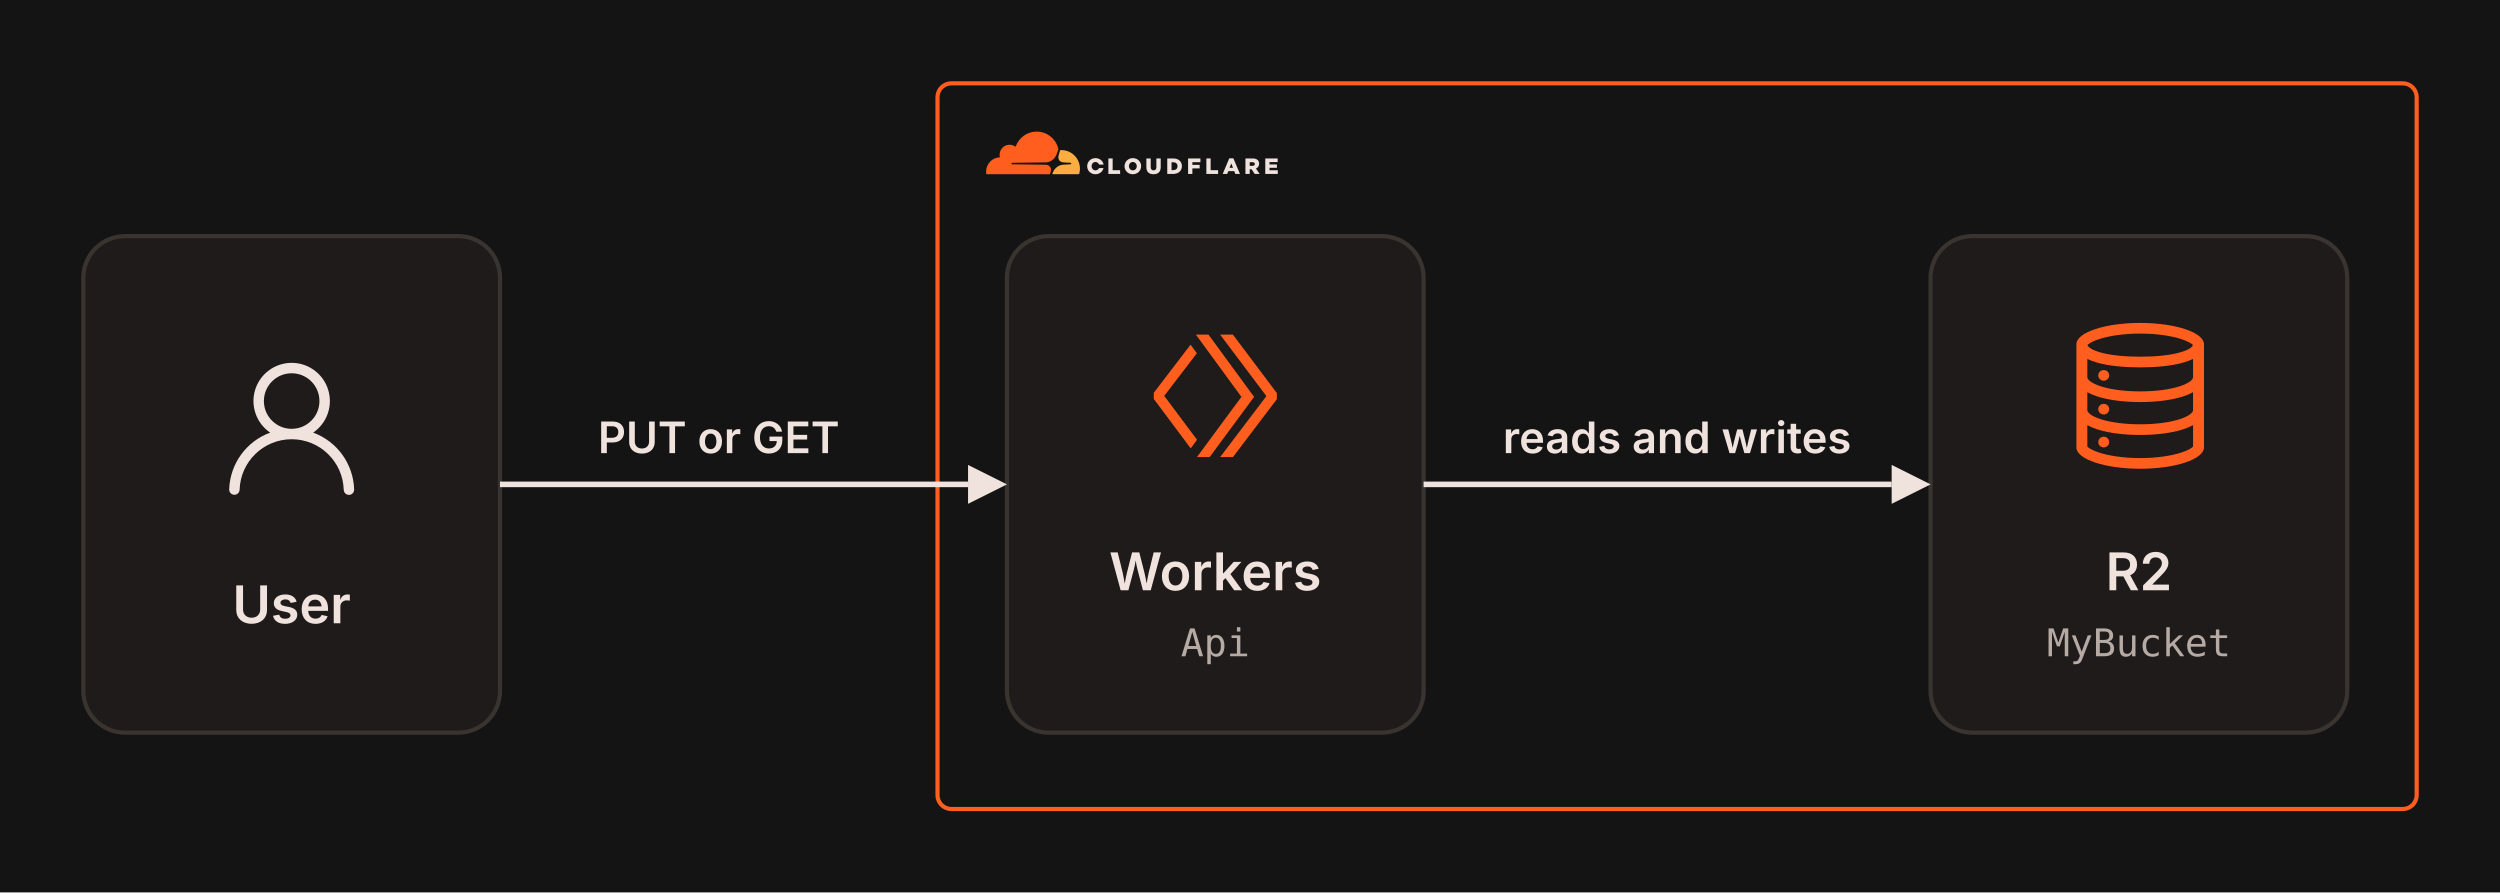
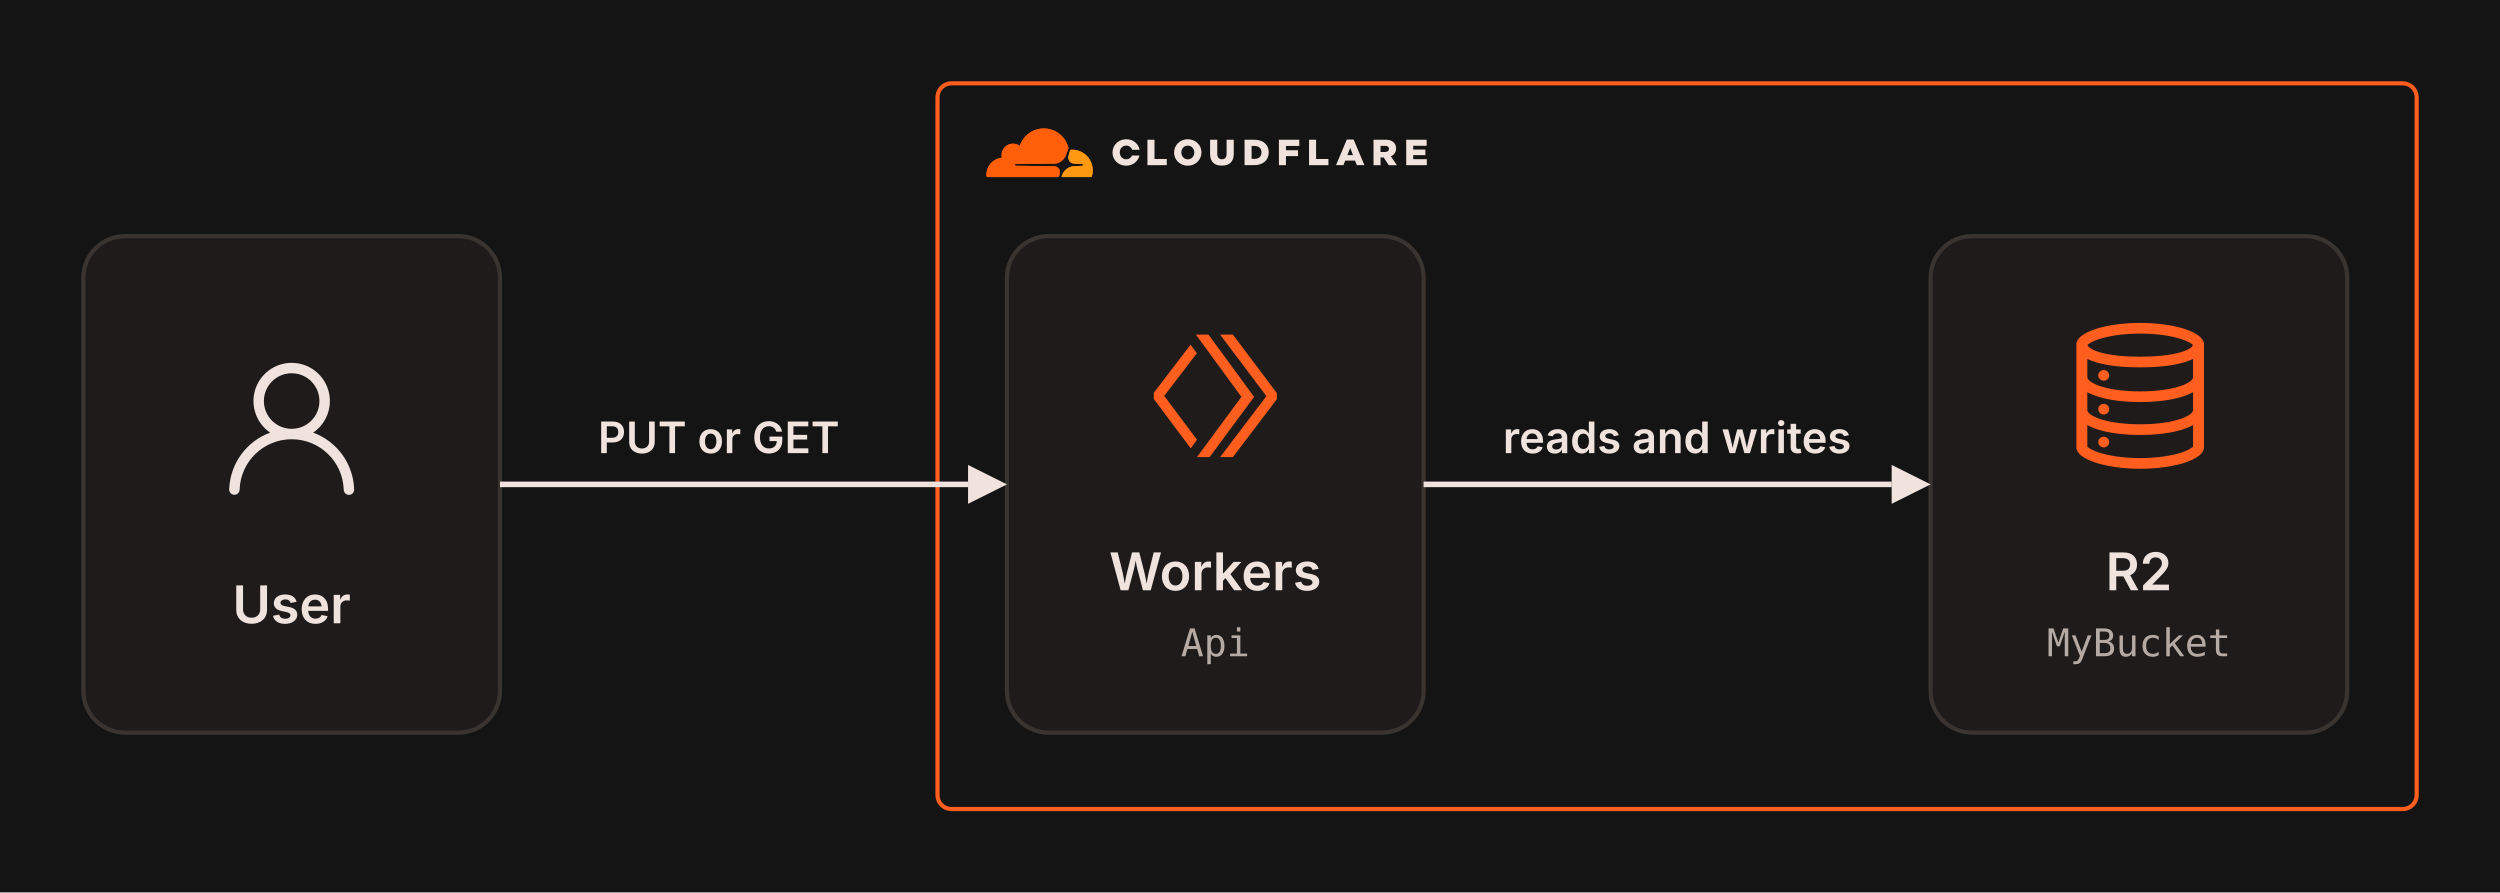
<svg xmlns="http://www.w3.org/2000/svg" width="720" height="257" viewBox="16.0 -4.0 720.0 257.0" style="background:#151414" role="img">
  <defs>
    <marker id="ar-66c581" viewBox="0 0 10 10" refX="0" refY="5" markerWidth="7" markerHeight="7" orient="auto-start-reverse">
      <path d="M0 0 10 5 0 10z" fill="#F0E3DE" />
    </marker>
    <marker id="ok-66c581" viewBox="0 0 10 10" refX="0" refY="5" markerWidth="7" markerHeight="7" orient="auto-start-reverse">
      <path d="M0 0 10 5 0 10z" fill="#5FC98F" />
    </marker>
  </defs>
  <rect x="16.0" y="-4.0" width="720.0" height="257.0" fill="#151414" />
  <rect x="286.0" y="20.0" width="426.0" height="209.0" rx="4" fill="none" stroke="#FF5E1F" stroke-width="1.2" />
-   <g transform="translate(300.0,33.9) scale(0.36221) translate(-0.09,-3.013)">
-     <g clip-path="url(#cf-a)">
-       <path d="m51.027 36.435.378-1.33c.459-1.573.288-3.038-.477-4.105-.702-.986-1.872-1.564-3.294-1.637l-26.907-.343a.526.526 0 0 1-.423-.226.544.544 0 0 1-.054-.489c.09-.262.35-.47.62-.479l27.151-.343c3.222-.145 6.705-2.776 7.929-5.977l1.547-4.07a.895.895 0 0 0 .063-.343c0-.064-.009-.127-.018-.19-1.745-7.948-8.81-13.89-17.242-13.89-7.775 0-14.38 5.046-16.747 12.054a7.947 7.947 0 0 0-5.589-1.555c-3.734.37-6.731 3.39-7.1 7.143a7.996 7.996 0 0 0 .207 2.795C4.978 23.63.09 28.649.09 34.807c0 .56.046 1.103.118 1.646a.525.525 0 0 0 .522.452l49.666.009h.018a.663.663 0 0 0 .612-.48Z" fill="#FF5E1F" />
-       <path d="M59.99 17.736c-.251 0-.495.01-.746.018a.248.248 0 0 0-.117.027.433.433 0 0 0-.27.29l-1.062 3.671c-.46 1.573-.288 3.038.477 4.105.702.986 1.872 1.565 3.293 1.637l5.733.344c.17.009.315.09.405.226a.546.546 0 0 1 .063.488c-.09.262-.351.47-.621.48l-5.958.343c-3.23.154-6.722 2.776-7.946 5.977l-.432 1.13a.32.32 0 0 0 .28.434h20.527a.56.56 0 0 0 .53-.398c.36-1.275.55-2.613.55-4.005 0-8.148-6.588-14.767-14.706-14.767Z" fill="#FBAD41" />
-       <path d="M97.309 24.363h3.392v9.323h5.94v2.984h-9.332V24.363ZM110.16 30.55v-.037c0-3.535 2.835-6.402 6.614-6.402 3.781 0 6.579 2.83 6.579 6.366v.036c0 3.536-2.834 6.402-6.614 6.402s-6.579-2.83-6.579-6.365Zm9.728 0v-.037c0-1.772-1.277-3.327-3.149-3.327-1.854 0-3.096 1.51-3.096 3.291v.036c0 1.773 1.278 3.328 3.131 3.328 1.873 0 3.114-1.51 3.114-3.291ZM127.51 31.272v-6.909h3.446v6.845c0 1.773.891 2.623 2.259 2.623 1.367 0 2.259-.805 2.259-2.532v-6.927h3.446V31.2c0 3.979-2.258 5.715-5.741 5.715-3.483-.018-5.669-1.79-5.669-5.642ZM144.123 24.363h4.724c4.375 0 6.912 2.532 6.912 6.086v.036c0 3.554-2.574 6.194-6.984 6.194h-4.652V24.363Zm4.779 9.287c2.033 0 3.375-1.121 3.375-3.11v-.037c0-1.971-1.35-3.11-3.375-3.11h-1.386v6.257h1.386ZM160.689 24.363h9.81v2.984h-6.407v2.098h5.795v2.83h-5.795v4.395h-3.403V24.363ZM175.225 24.363h3.392v9.323h5.931v2.984h-9.323V24.363ZM193.429 24.273h3.276l5.219 12.398h-3.645l-.891-2.198h-4.724l-.873 2.198h-3.572l5.21-12.398Zm2.97 7.542-1.368-3.5-1.386 3.5h2.754ZM206.289 24.363h5.796c1.871 0 3.168.498 3.987 1.338.719.706 1.088 1.655 1.088 2.867v.036c0 1.881-.999 3.129-2.519 3.78l2.924 4.295h-3.923l-2.467-3.725h-1.493v3.725h-3.393V24.363Zm5.633 5.905c1.152 0 1.819-.56 1.819-1.456v-.036c0-.968-.703-1.456-1.836-1.456h-2.223v2.957h2.24v-.009ZM222.057 24.363h9.853v2.903h-6.488v1.863h5.876v2.685h-5.876v1.953H232v2.903h-9.943V24.363ZM89.875 31.996c-.477 1.076-1.476 1.845-2.808 1.845-1.853 0-3.131-1.546-3.131-3.328v-.036c0-1.772 1.242-3.291 3.095-3.291 1.395 0 2.466.868 2.916 2.043h3.582c-.576-2.93-3.132-5.118-6.462-5.118-3.78 0-6.614 2.867-6.614 6.402v.037c0 3.535 2.799 6.366 6.578 6.366 3.231 0 5.76-2.107 6.426-4.929h-3.582v.01Z" fill="#F0E3DE" />
+   <g transform="translate(300.0,33.0) scale(0.4667)" fill="#FF5E1F">
+     <g clip-path="url(#dfd27f-cf-logo-clip0_746_2)">
+       <path fill="#ff9910" d="M53.12 13.125c6.997 0 12.668 5.708 12.668 12.75 0 1.255-.18 2.468-.516 3.614a.72.72 0 0 1-.694.511H46.953a.375.375 0 0 1-.348-.51l.337-.882c1.076-2.833 4.146-5.154 6.987-5.29l5.384-.277a.543.543 0 0 0 .514-.544.543.543 0 0 0-.51-.544l-5.056-.299c-2.718-.14-4.046-2.56-3.315-5.081l.842-2.902a.72.72 0 0 1 .646-.527q.34-.02.686-.019" />
+       <path fill="#ff5f08" d="M35.609 0c7.295 0 13.424 5.025 15.157 11.824.073.285.05.586-.054.862l-1.388 3.677c-1.076 2.833-3.842 5.29-6.97 5.29l-24.105.278a.533.533 0 0 0-.525.535c0 .293.234.531.524.535l23.765.316c2.724 0 4.046 2.56 3.316 5.081l-.307 1.061a.75.75 0 0 1-.716.541H.964a.71.71 0 0 1-.718-.646 11 11 0 0 1-.034-.854c0-5.476 4.166-9.973 9.482-10.456a7.2 7.2 0 0 1-.167-1.544c0-3.935 3.17-7.125 7.08-7.125 1.555 0 2.994.506 4.162 1.362C22.849 4.497 28.707 0 35.609 0" />
+       <path fill="#ff9910" d="M53.12 13.125c6.997 0 12.668 5.708 12.668 12.75 0 1.255-.18 2.468-.516 3.614a.72.72 0 0 1-.694.511H46.953a.375.375 0 0 1-.348-.51l.337-.882c1.076-2.833 4.146-5.154 6.987-5.29l5.384-.277a.543.543 0 0 0 .514-.544.543.543 0 0 0-.51-.544l-5.056-.299c-2.718-.14-4.046-2.56-3.315-5.081l.842-2.902a.72.72 0 0 1 .646-.527q.34-.02.686-.019" />
+       <path fill="#ff5f08" d="M35.609 0c7.295 0 13.424 5.025 15.157 11.824.073.285.05.586-.054.862l-1.388 3.677c-1.076 2.833-3.842 5.29-6.97 5.29l-24.105.278a.533.533 0 0 0-.525.535c0 .293.234.531.524.535l23.765.316c2.724 0 4.046 2.56 3.316 5.081l-.307 1.061a.75.75 0 0 1-.716.541H.964a.71.71 0 0 1-.718-.646 11 11 0 0 1-.034-.854c0-5.476 4.166-9.973 9.482-10.456a7.2 7.2 0 0 1-.167-1.544c0-3.935 3.17-7.125 7.08-7.125 1.555 0 2.994.506 4.162 1.362C22.849 4.497 28.707 0 35.609 0" />
    </g>
    <defs>
-       <clipPath id="cf-a">
-         <path d="M.092 2H232v35.929H.092z" fill="none" />
+       <clipPath id="dfd27f-cf-logo-clip0_746_2">
+         <path fill="#fff" d="M0 0h66v30H0z" />
      </clipPath>
    </defs>
+   </g>
+   <g transform="translate(336.4,36.1) scale(0.1305)" fill="#F0E3DE">
+     <path d="M77.102 1.1H92.701V43.6H119.802V57.2H77.102V1.1Z" fill="#F0E3DE" />
+     <path d="M135.898 29.3V29.2C135.898 13.1 148.898 0 166.198 0C183.498 0 196.298 12.9 196.298 29V29.2C196.298 45.3 183.298 58.4 165.998 58.4C148.798 58.3 135.898 45.4 135.898 29.3ZM180.498 29.3V29.2C180.498 21.1 174.698 14.1 166.098 14.1C157.598 14.1 151.898 21 151.898 29.1V29.3C151.898 37.4 157.698 44.4 166.198 44.4C174.798 44.3 180.498 37.4 180.498 29.3Z" fill="#F0E3DE" />
+     <path d="M215.398 32.6V1.1H231.198V32.3C231.198 40.4 235.298 44.2 241.498 44.2C247.698 44.2 251.798 40.5 251.798 32.7V1.1H267.598V32.2C267.598 50.3 257.298 58.2 241.298 58.2C225.398 58.3 215.398 50.2 215.398 32.6Z" fill="#F0E3DE" />
+     <path d="M291.398 1.1H313.098C333.098 1.1 344.798 12.6 344.798 28.8V29C344.798 45.2 332.998 57.2 312.798 57.2H291.498L291.398 1.1ZM313.298 43.4C322.598 43.4 328.798 38.3 328.798 29.2V29C328.798 20 322.598 14.8 313.298 14.8H306.998V43.3L313.298 43.4Z" fill="#F0E3DE" />
+     <path d="M367.297 1.1H412.197V14.8H382.797V24.3H409.397V37.2H382.797V57.2H367.297V1.1Z" fill="#F0E3DE" />
+     <path d="M433.797 1.1H449.297V43.6H476.497V57.2H433.797V1.1Z" fill="#F0E3DE" />
+     <path d="M517.097 0.699H532.097L555.997 57.199H539.297L535.197 47.199H513.597L509.597 57.199H493.297L517.097 0.699ZM530.797 35.099L524.597 19.199L518.297 35.099H530.797Z" fill="#F0E3DE" />
+     <path d="M576 1.1H602.5C611.1 1.1 617 3.3 620.8 7.2C624.1 10.4 625.8 14.7 625.8 20.3V20.5C625.8 29.1 621.2 34.8 614.3 37.7L627.7 57.3H609.7L598.4 40.3H591.6V57.3H576.1L576 1.1ZM601.8 28.1C607.1 28.1 610.1 25.5 610.1 21.5V21.2C610.1 16.8 606.9 14.6 601.7 14.6H591.5V28.1H601.8Z" fill="#F0E3DE" />
+     <path d="M648.203 1.1H693.303V14.4H663.603V22.8H690.503V35.1H663.603V44H693.703V57.2H648.203V1.1Z" fill="#F0E3DE" />
+     <path d="M43.1 35.9C40.9 40.8 36.3 44.3 30.3 44.3C21.8 44.3 16 37.2 16 29.2V29C16 20.9 21.7 14 30.2 14C36.6 14 41.5 17.9 43.5 23.3H59.9C57.3 9.9 45.5 0 30.3 0C13 0 0 13.1 0 29.2V29.4C0 45.5 12.8 58.4 30.1 58.4C44.9 58.4 56.5 48.8 59.5 36L43.1 35.9Z" fill="#F0E3DE" />
  </g>
  <rect x="40.0" y="64.0" width="120.0" height="143.0" rx="12" fill="#1E1B1A" stroke="#3A3431" stroke-width="1.2" />
  <g transform="translate(76.0,95.5) scale(2)" fill="#F0E3DE">
    <path d="M12 2.5a5.5 5.5 0 0 1 3.096 10.047 9.005 9.005 0 0 1 5.9 8.181.75.75 0 1 1-1.499.044 7.5 7.5 0 0 0-14.993 0 .75.75 0 0 1-1.5-.045 9.005 9.005 0 0 1 5.9-8.18A5.5 5.5 0 0 1 12 2.5ZM8 8a4 4 0 1 0 8 0 4 4 0 0 0-8 0Z" />
  </g>
  <text x="100.0" y="175.5" font-family="'Inter Variable', 'Inter', system-ui, -apple-system, 'Segoe UI', Roboto, sans-serif" font-size="15" fill="#F0E3DE" font-weight="600" text-anchor="middle">User</text>
  <rect x="306.0" y="64.0" width="120.0" height="143.0" rx="12" fill="#1E1B1A" stroke="#3A3431" stroke-width="1.2" />
  <g transform="translate(342.5,86.0) scale(0.9796)" fill="#FF5E1F">
    <path d="m18.63 37.418-9.645-12.9 9.592-12.533-1.852-2.527L5.917 23.595l-.015 1.808 10.86 14.542z" />
    <path d="M21.997 6.503h-3.712l13.387 18.3-13.072 17.7h3.735L35.4 24.81z" />
    <path d="M29.175 6.503h-3.758l13.598 18.082-13.598 17.918h3.765l12.908-17.01v-1.808z" />
  </g>
  <text x="366.0" y="166.0" font-family="'Inter Variable', 'Inter', system-ui, -apple-system, 'Segoe UI', Roboto, sans-serif" font-size="15" fill="#F0E3DE" font-weight="600" text-anchor="middle">Workers</text>
  <text x="366.0" y="185.0" font-family="'JetBrains Mono Variable', 'JetBrains Mono', ui-monospace, 'Cascadia Code', 'Source Code Pro', Menlo, Consolas, monospace" font-size="11" fill="#B5AAA4" font-weight="400" text-anchor="middle">Api</text>
  <rect x="572.0" y="64.0" width="120.0" height="143.0" rx="12" fill="#1E1B1A" stroke="#3A3431" stroke-width="1.2" />
  <g transform="translate(608.0,86.0) scale(1.2)" fill="#FF5E1F">
    <path fill-rule="evenodd" d="M30.289 6.423c-2.43-.813-5.958-1.362-9.977-1.362-4.018 0-7.545.549-9.976 1.362-1.228.41-2.033.842-2.48 1.195q-.14.111-.204.18c.052.171.196.395.562.67.524.394 1.372.783 2.563 1.119 2.368.666 5.731 1.023 9.536 1.023s7.167-.357 9.535-1.023c1.191-.336 2.04-.725 2.563-1.119.366-.275.51-.499.562-.67a2 2 0 0 0-.204-.18c-.447-.353-1.252-.784-2.48-1.195m-20.24 5.624c-.885-.25-1.71-.552-2.424-.922v4.393c0 .196.097.514.625.941.535.433 1.391.869 2.576 1.252 2.36.764 5.71 1.222 9.486 1.222 3.778 0 7.128-.458 9.487-1.222 1.185-.383 2.041-.82 2.576-1.252.528-.427.625-.745.625-.94v-4.394c-.715.37-1.539.673-2.424.922-2.7.76-6.336 1.124-10.264 1.124s-7.564-.364-10.263-1.124m25.576 3.471V7.622c0-2.829-6.856-5.122-15.313-5.122C11.857 2.5 5 4.793 5 7.622v24.756c0 2.829 6.856 5.122 15.313 5.122 8.456 0 15.312-2.293 15.312-5.122zM33 19.134c-.7.393-1.505.726-2.375 1.008-2.708.877-6.358 1.352-10.313 1.352-3.954 0-7.604-.475-10.312-1.352-.87-.282-1.676-.615-2.375-1.008v4.28c0 .196.097.514.625.942.535.432 1.391.868 2.576 1.252 2.36.763 5.71 1.221 9.486 1.221 3.778 0 7.128-.458 9.487-1.221 1.185-.384 2.041-.82 2.576-1.252.528-.428.625-.746.625-.941v-4.28Zm-23 8.904c-.87-.281-1.676-.615-2.375-1.007v5.143c.044.048.116.117.231.208.447.353 1.252.785 2.48 1.195 2.43.813 5.958 1.362 9.976 1.362s7.546-.549 9.977-1.362c1.228-.41 2.033-.842 2.48-1.195a2 2 0 0 0 .231-.208v-5.143c-.7.392-1.505.726-2.375 1.007-2.708.877-6.358 1.352-10.313 1.352-3.954 0-7.604-.475-10.312-1.352m23.06 4.06-.01.016zm-25.495 0 .01.016zm3.997-15.726c.725 0 1.313-.573 1.313-1.28s-.588-1.281-1.313-1.281c-.724 0-1.312.573-1.312 1.28s.588 1.281 1.313 1.281Zm1.313 6.83c0 .706-.588 1.28-1.313 1.28-.724 0-1.312-.574-1.312-1.28 0-.708.588-1.281 1.313-1.281.724 0 1.312.573 1.312 1.28Zm-1.313 9.176c.725 0 1.313-.573 1.313-1.28s-.588-1.28-1.313-1.28c-.724 0-1.312.572-1.312 1.28 0 .707.588 1.28 1.313 1.28Z" clip-rule="evenodd" />
  </g>
  <text x="632.0" y="166.0" font-family="'Inter Variable', 'Inter', system-ui, -apple-system, 'Segoe UI', Roboto, sans-serif" font-size="15" fill="#F0E3DE" font-weight="600" text-anchor="middle">R2</text>
  <text x="632.0" y="185.0" font-family="'JetBrains Mono Variable', 'JetBrains Mono', ui-monospace, 'Cascadia Code', 'Source Code Pro', Menlo, Consolas, monospace" font-size="11" fill="#B5AAA4" font-weight="400" text-anchor="middle">MyBucket</text>
  <line x1="160.0" y1="135.5" x2="294.8" y2="135.5" stroke="#F0E3DE" stroke-width="1.6" marker-end="url(#ar-66c581)" />
  <text x="223.0" y="126.5" font-family="'Inter Variable', 'Inter', system-ui, -apple-system, 'Segoe UI', Roboto, sans-serif" font-size="12.5" fill="#F0E3DE" font-weight="600" text-anchor="middle">PUT or GET</text>
  <line x1="426.0" y1="135.5" x2="560.8" y2="135.5" stroke="#F0E3DE" stroke-width="1.6" marker-end="url(#ar-66c581)" />
  <text x="499.0" y="126.5" font-family="'Inter Variable', 'Inter', system-ui, -apple-system, 'Segoe UI', Roboto, sans-serif" font-size="12.5" fill="#F0E3DE" font-weight="600" text-anchor="middle">reads and writes</text>
</svg>
